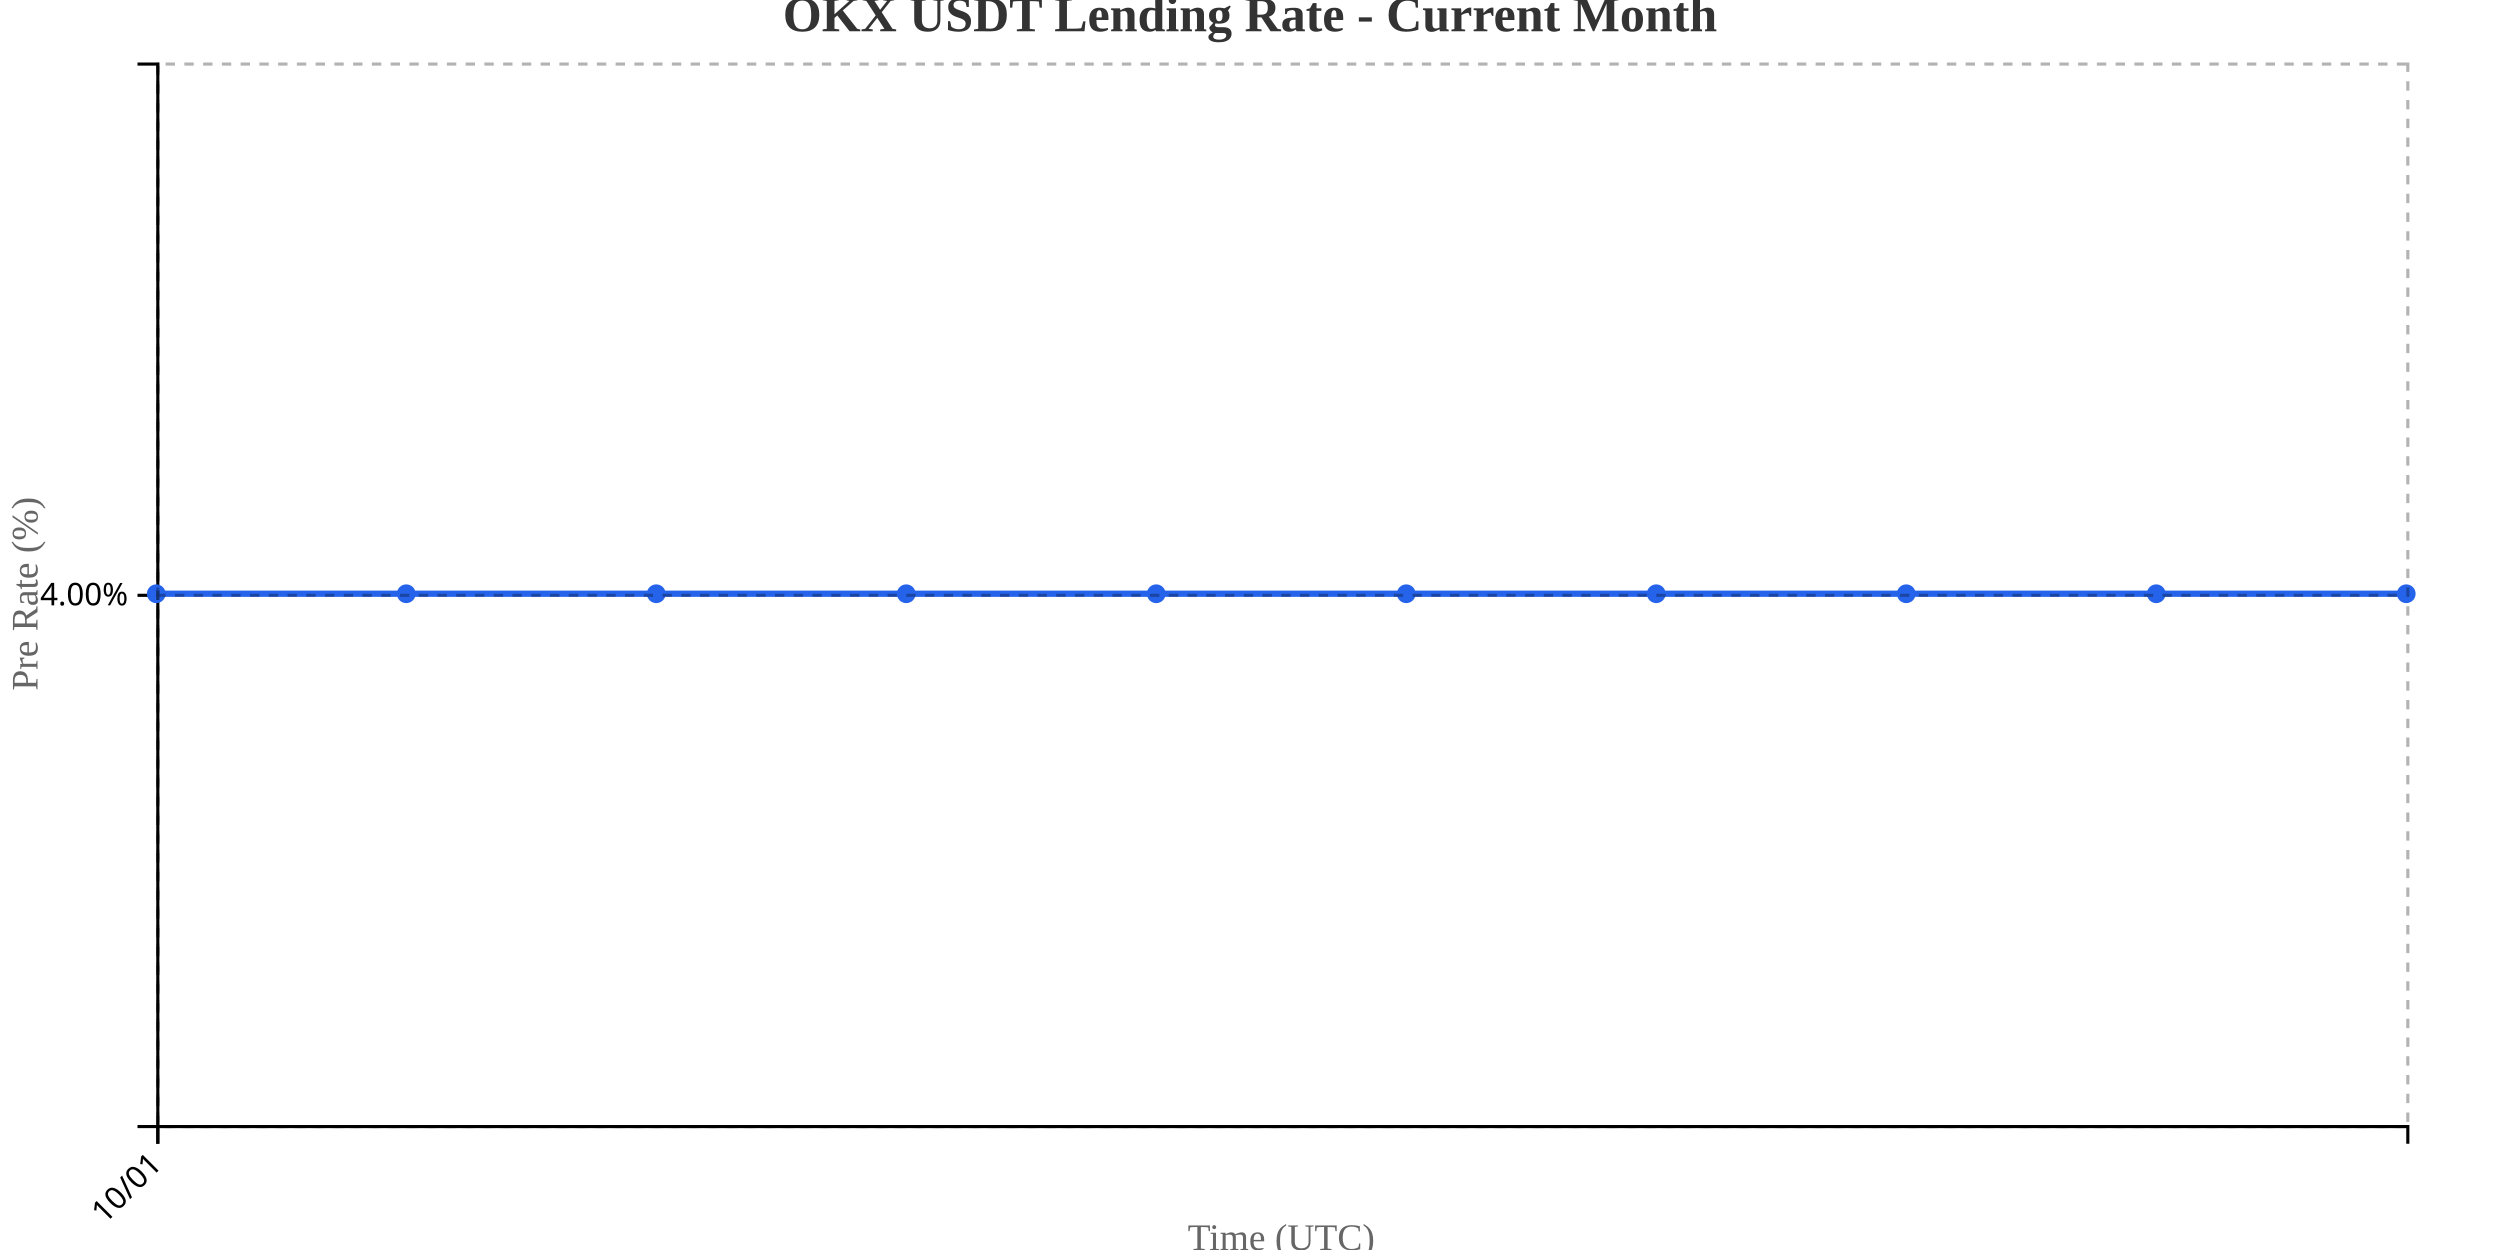
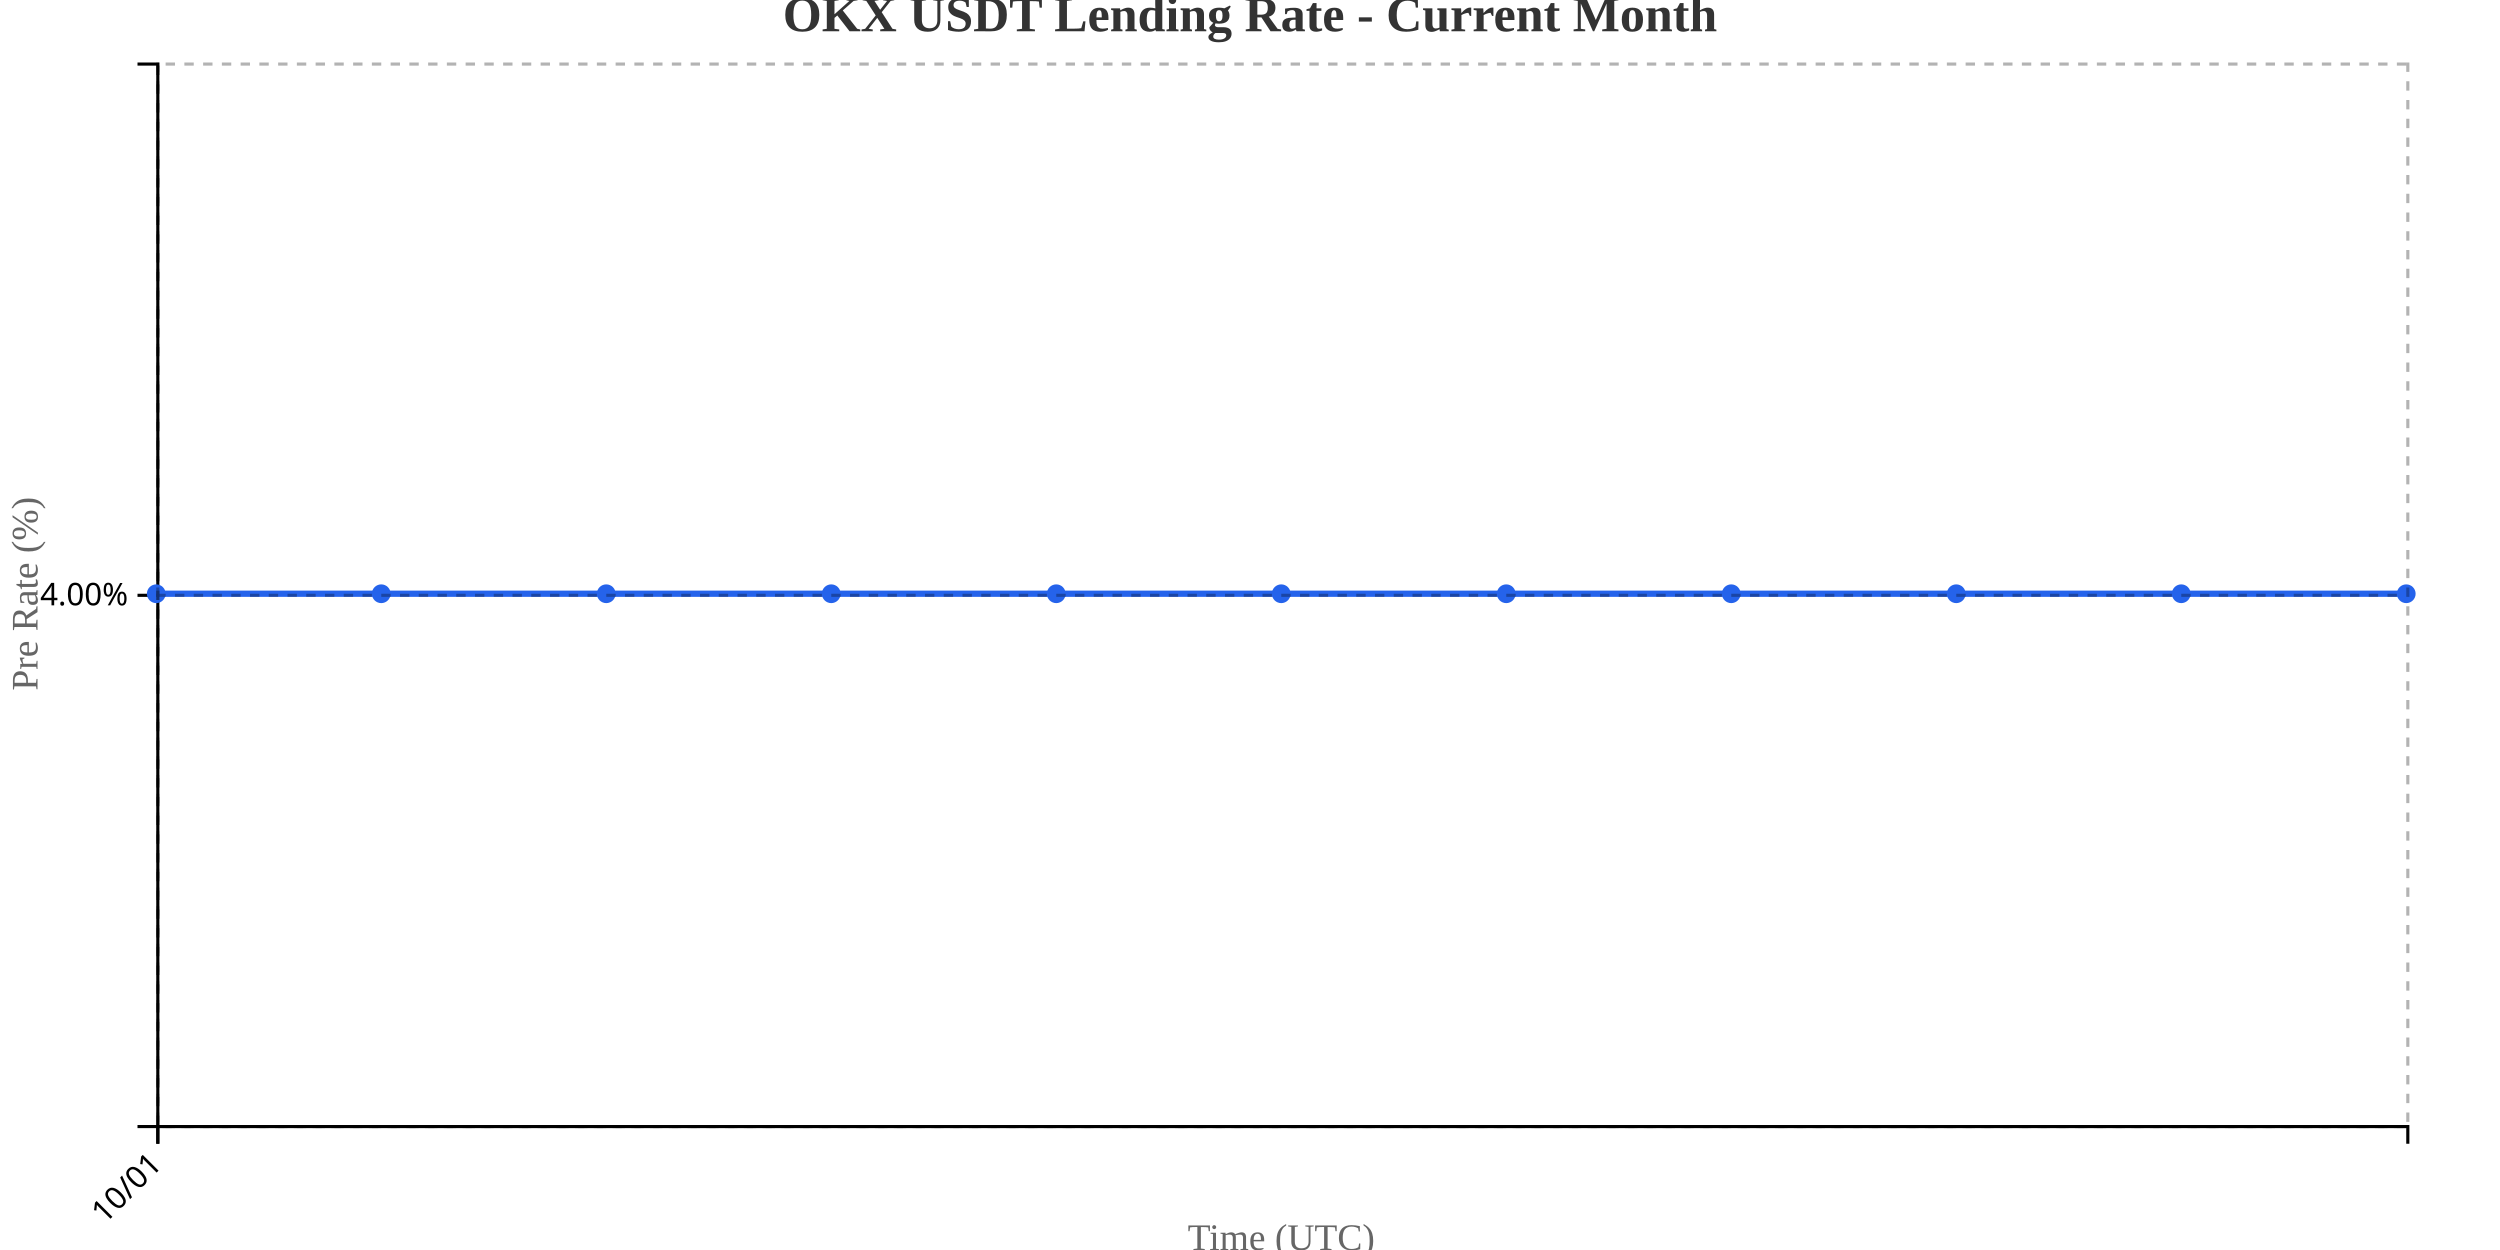
<svg xmlns="http://www.w3.org/2000/svg" width="800" height="400">
  <g transform="translate(50,20)">
    <g transform="translate(0,340)" fill="none" font-size="10" font-family="sans-serif" text-anchor="middle">
      <path class="domain" stroke="currentColor" d="M0.5,6V0.5H720.5V6" />
      <g class="tick" opacity="1" transform="translate(0.5,0)">
        <line stroke="currentColor" y2="6" />
        <text fill="currentColor" y="9" dy=".15em" style="text-anchor: end;" dx="-.8em" transform="rotate(-45)">10/01</text>
      </g>
    </g>
    <g fill="none" font-size="10" font-family="sans-serif" text-anchor="end">
      <path class="domain" stroke="currentColor" d="M-6,340.5H0.5V0.5H-6" />
      <g class="tick" opacity="1" transform="translate(0,170.5)">
        <line stroke="currentColor" x2="-6" />
        <text fill="currentColor" x="-9" dy="0.32em">4.00%</text>
      </g>
    </g>
    <text transform="rotate(-90)" y="-50" x="-170" dy="1em" style="text-anchor: middle; font-size: 12px; fill: #666;">Pre Rate (%)</text>
    <text transform="translate(360, 380)" style="text-anchor: middle; font-size: 12px; fill: #666;">Time (UTC)</text>
-     <path fill="none" stroke="#2563eb" stroke-width="2" d="M0,170C26.667,170,53.333,170,80,170C106.667,170,133.333,170,160,170C186.667,170,213.333,170,240,170C266.667,170,293.333,170,320,170C346.667,170,373.333,170,400,170C426.667,170,453.333,170,480,170C506.667,170,533.333,170,560,170C586.667,170,613.333,170,640,170C666.667,170,693.333,170,720,170" />
+     <path fill="none" stroke="#2563eb" stroke-width="2" d="M0,170C24,170,48,170,72,170C96,170,120,170,144,170C168,170,192,170,216,170C240,170,264,170,288,170C312,170,336,170,360,170C384,170,408,170,432,170C456,170,480,170,504,170C528,170,552,170,576,170C600,170,624,170,648,170C672,170,696,170,720,170" />
    <circle class="dot" cx="0" cy="170" r="3" fill="#2563eb" />
-     <circle class="dot" cx="80" cy="170" r="3" fill="#2563eb" />
-     <circle class="dot" cx="160" cy="170" r="3" fill="#2563eb" />
-     <circle class="dot" cx="240" cy="170" r="3" fill="#2563eb" />
-     <circle class="dot" cx="320" cy="170" r="3" fill="#2563eb" />
-     <circle class="dot" cx="400" cy="170" r="3" fill="#2563eb" />
-     <circle class="dot" cx="480" cy="170" r="3" fill="#2563eb" />
-     <circle class="dot" cx="560" cy="170" r="3" fill="#2563eb" />
-     <circle class="dot" cx="640" cy="170" r="3" fill="#2563eb" />
+     <circle class="dot" cx="72" cy="170" r="3" fill="#2563eb" />
+     <circle class="dot" cx="144" cy="170" r="3" fill="#2563eb" />
+     <circle class="dot" cx="216" cy="170" r="3" fill="#2563eb" />
+     <circle class="dot" cx="288" cy="170" r="3" fill="#2563eb" />
+     <circle class="dot" cx="360" cy="170" r="3" fill="#2563eb" />
+     <circle class="dot" cx="432" cy="170" r="3" fill="#2563eb" />
+     <circle class="dot" cx="504" cy="170" r="3" fill="#2563eb" />
+     <circle class="dot" cx="576" cy="170" r="3" fill="#2563eb" />
+     <circle class="dot" cx="648" cy="170" r="3" fill="#2563eb" />
    <circle class="dot" cx="720" cy="170" r="3" fill="#2563eb" />
    <g class="grid" transform="translate(0,340)" fill="none" font-size="10" font-family="sans-serif" text-anchor="middle" style="stroke-dasharray: 3,3; opacity: 0.3;">
      <path class="domain" stroke="currentColor" d="M0.5,-340V0.5H720.5V-340" />
      <g class="tick" opacity="1" transform="translate(0.5,0)">
        <line stroke="currentColor" y2="-340" />
        <text fill="currentColor" y="3" dy="0.71em" />
      </g>
    </g>
    <g class="grid" fill="none" font-size="10" font-family="sans-serif" text-anchor="end" style="stroke-dasharray: 3,3; opacity: 0.3;">
      <path class="domain" stroke="currentColor" d="M720,340.5H0.5V0.5H720" />
      <g class="tick" opacity="1" transform="translate(0,170.5)">
        <line stroke="currentColor" x2="720" />
        <text fill="currentColor" x="-3" dy="0.32em" />
      </g>
    </g>
  </g>
  <text x="400" y="10" text-anchor="middle" style="font-size: 16px; font-weight: bold; fill: #333;">OKX USDT Lending Rate - Current Month</text>
</svg>
